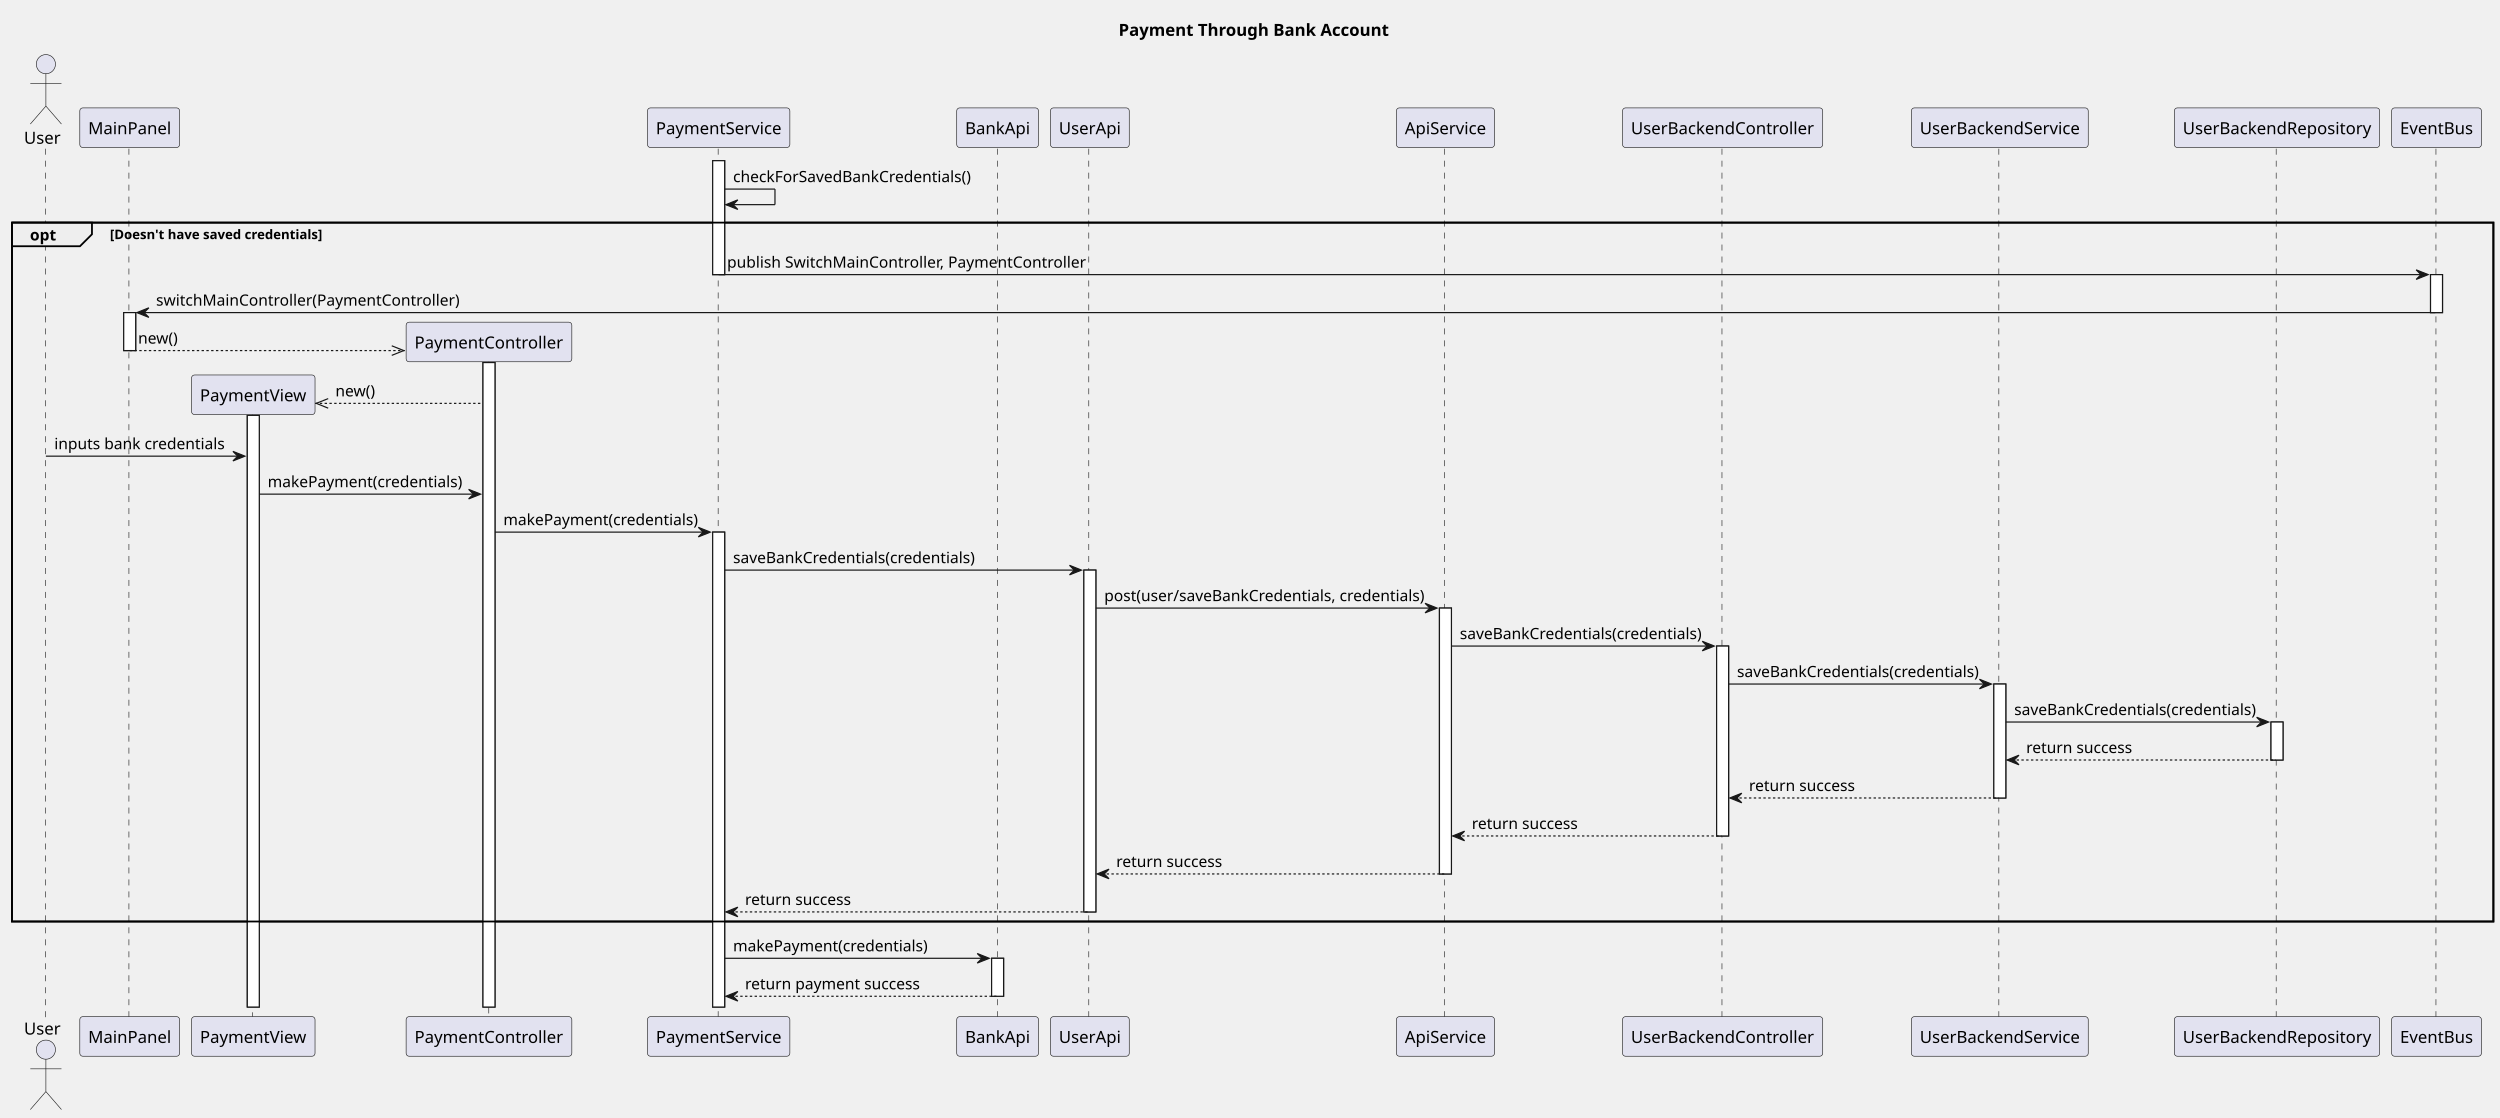
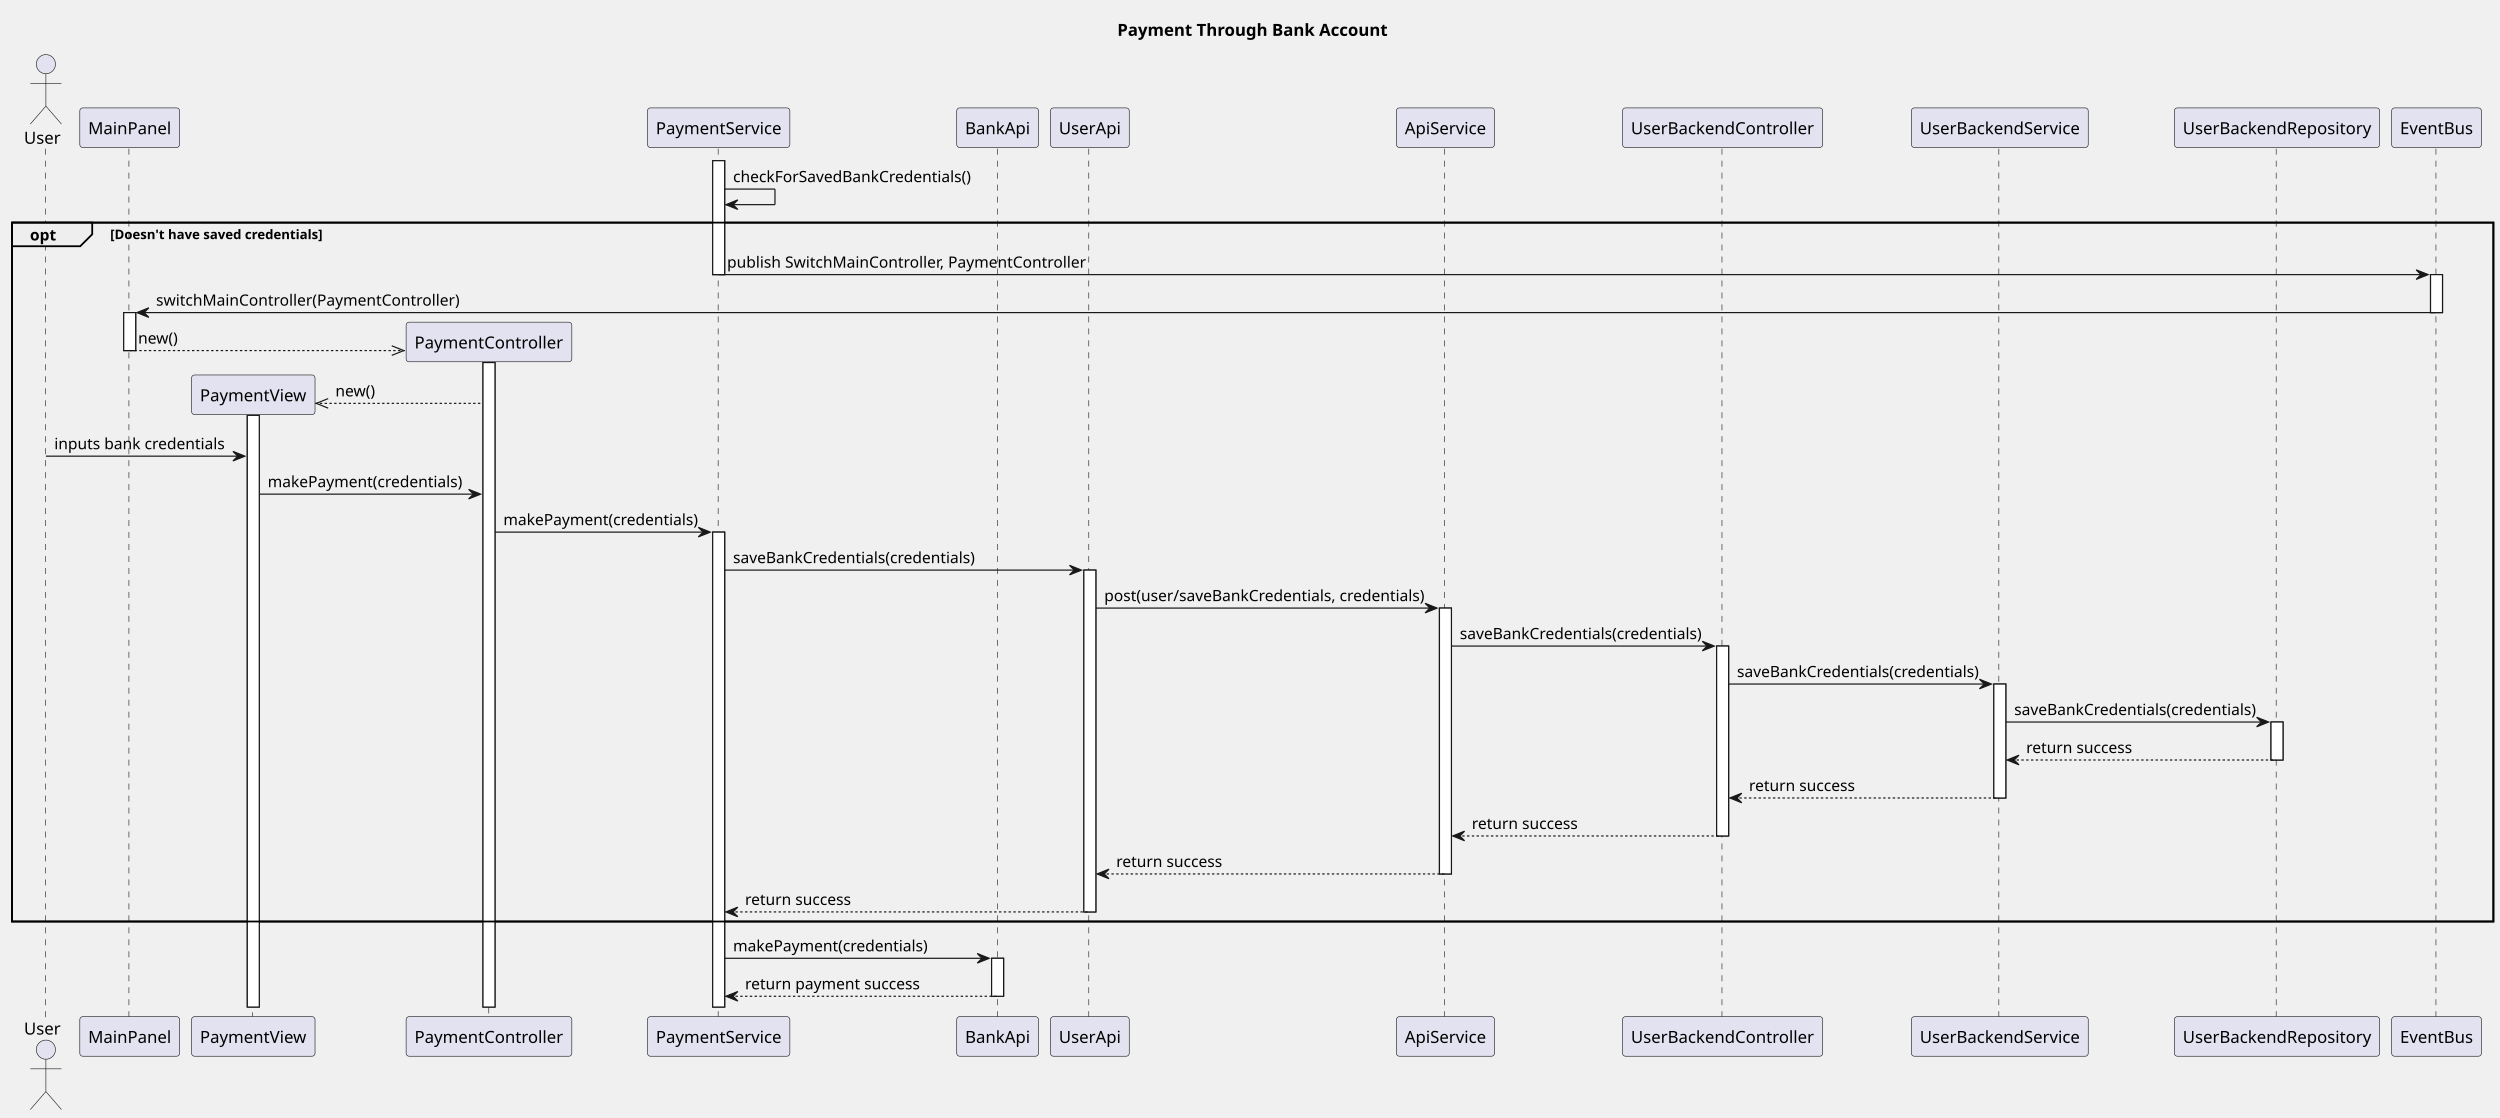
<svg xmlns="http://www.w3.org/2000/svg" contentStyleType="text/css" data-diagram-type="SEQUENCE" height="933px" preserveAspectRatio="none" style="width:2087px;height:933px;background:#FFFFFF;" version="1.1" viewBox="0 0 2087 933" width="2087px" zoomAndPan="magnify">
  <defs />
  <g>
-     <text fill="#000000" font-family="sans-serif" font-size="14" font-weight="bold" lengthAdjust="spacing" textLength="222.911" x="933.787" y="29.966">Payment Through Bank Account</text>
+     <text fill="#000000" font-family="sans-serif" font-size="14" font-weight="bold" lengthAdjust="spacing" textLength="225.049" x="932.718" y="29.966">Payment Through Bank Account</text>
    <g>
      <rect fill="#FFFFFF" height="31.706" style="stroke:#181818;stroke-width:1;" width="10" x="103.268" y="260.96" />
    </g>
    <g>
      <rect fill="#FFFFFF" height="493.952" style="stroke:#181818;stroke-width:1;" width="10" x="206.451" y="346.734" />
    </g>
    <g>
      <rect fill="#FFFFFF" height="538.02" style="stroke:#181818;stroke-width:1;" width="10" x="403.199" y="302.666" />
    </g>
    <g>
      <rect fill="#FFFFFF" height="95.118" style="stroke:#181818;stroke-width:1;" width="10" x="594.946" y="134.136" />
    </g>
    <g>
      <rect fill="#FFFFFF" height="396.472" style="stroke:#181818;stroke-width:1;" width="10" x="594.946" y="444.214" />
    </g>
    <g>
      <rect fill="#FFFFFF" height="31.706" style="stroke:#181818;stroke-width:1;" width="10" x="827.794" y="799.98" />
    </g>
    <g>
      <rect fill="#FFFFFF" height="285.354" style="stroke:#181818;stroke-width:1;" width="10" x="904.812" y="475.92" />
    </g>
    <g>
      <rect fill="#FFFFFF" height="221.942" style="stroke:#181818;stroke-width:1;" width="10" x="1201.651" y="507.626" />
    </g>
    <g>
      <rect fill="#FFFFFF" height="158.53" style="stroke:#181818;stroke-width:1;" width="10" x="1433.048" y="539.332" />
    </g>
    <g>
      <rect fill="#FFFFFF" height="95.118" style="stroke:#181818;stroke-width:1;" width="10" x="1664.445" y="571.038" />
    </g>
    <g>
      <rect fill="#FFFFFF" height="31.706" style="stroke:#181818;stroke-width:1;" width="10" x="1895.842" y="602.744" />
    </g>
    <g>
      <rect fill="#FFFFFF" height="31.706" style="stroke:#181818;stroke-width:1;" width="10" x="2029.007" y="229.254" />
    </g>
    <rect fill="none" height="583.432" style="stroke:#000000;stroke-width:1.5;" width="2071.485" x="10" y="185.842" />
    <g class="participant-lifeline" data-entity-uid="part1" data-qualified-name="User" id="part1-lifeline">
      <g>
        <rect fill="#000000" fill-opacity="0" height="725.55" width="8" x="34.309" y="124.136" />
        <line style="stroke:#181818;stroke-width:0.5;stroke-dasharray:5,5;" x1="38" x2="38" y1="124.136" y2="849.686" />
      </g>
    </g>
    <g class="participant-lifeline" data-entity-uid="part2" data-qualified-name="MainPanel" id="part2-lifeline">
      <g>
        <rect fill="#000000" fill-opacity="0" height="725.55" width="8" x="104.268" y="124.136" />
        <line style="stroke:#181818;stroke-width:0.5;stroke-dasharray:5,5;" x1="107.618" x2="107.618" y1="124.136" y2="849.686" />
      </g>
    </g>
    <g class="participant-lifeline" data-entity-uid="part3" data-qualified-name="PaymentView" id="part3-lifeline">
      <g>
        <rect fill="#000000" fill-opacity="0" height="504.624" width="8" x="207.451" y="345.062" />
        <line style="stroke:#181818;stroke-width:0.5;stroke-dasharray:5,5;" x1="210.918" x2="210.918" y1="345.062" y2="849.686" />
      </g>
    </g>
    <g class="participant-lifeline" data-entity-uid="part4" data-qualified-name="PaymentController" id="part4-lifeline">
      <g>
        <rect fill="#000000" fill-opacity="0" height="548.692" width="8" x="404.199" y="300.994" />
        <line style="stroke:#181818;stroke-width:0.5;stroke-dasharray:5,5;" x1="408.032" x2="408.032" y1="300.994" y2="849.686" />
      </g>
    </g>
    <g class="participant-lifeline" data-entity-uid="part5" data-qualified-name="PaymentService" id="part5-lifeline">
      <g>
        <rect fill="#000000" fill-opacity="0" height="725.55" width="8" x="595.946" y="124.136" />
        <line style="stroke:#181818;stroke-width:0.5;stroke-dasharray:5,5;" x1="599.516" x2="599.516" y1="124.136" y2="849.686" />
      </g>
    </g>
    <g class="participant-lifeline" data-entity-uid="part6" data-qualified-name="BankApi" id="part6-lifeline">
      <g>
        <rect fill="#000000" fill-opacity="0" height="725.55" width="8" x="828.794" y="124.136" />
        <line style="stroke:#181818;stroke-width:0.5;stroke-dasharray:5,5;" x1="832.669" x2="832.669" y1="124.136" y2="849.686" />
      </g>
    </g>
    <g class="participant-lifeline" data-entity-uid="part7" data-qualified-name="UserApi" id="part7-lifeline">
      <g>
        <rect fill="#000000" fill-opacity="0" height="725.55" width="8" x="905.812" y="124.136" />
        <line style="stroke:#181818;stroke-width:0.5;stroke-dasharray:5,5;" x1="908.919" x2="908.919" y1="124.136" y2="849.686" />
      </g>
    </g>
    <g class="participant-lifeline" data-entity-uid="part8" data-qualified-name="ApiService" id="part8-lifeline">
      <g>
        <rect fill="#000000" fill-opacity="0" height="725.55" width="8" x="1202.651" y="124.136" />
        <line style="stroke:#181818;stroke-width:0.5;stroke-dasharray:5,5;" x1="1205.715" x2="1205.715" y1="124.136" y2="849.686" />
      </g>
    </g>
    <g class="participant-lifeline" data-entity-uid="part9" data-qualified-name="UserBackendController" id="part9-lifeline">
      <g>
        <rect fill="#000000" fill-opacity="0" height="725.55" width="8" x="1434.048" y="124.136" />
        <line style="stroke:#181818;stroke-width:0.5;stroke-dasharray:5,5;" x1="1437.496" x2="1437.496" y1="124.136" y2="849.686" />
      </g>
    </g>
    <g class="participant-lifeline" data-entity-uid="part10" data-qualified-name="UserBackendService" id="part10-lifeline">
      <g>
        <rect fill="#000000" fill-opacity="0" height="725.55" width="8" x="1665.445" y="124.136" />
        <line style="stroke:#181818;stroke-width:0.5;stroke-dasharray:5,5;" x1="1668.63" x2="1668.63" y1="124.136" y2="849.686" />
      </g>
    </g>
    <g class="participant-lifeline" data-entity-uid="part11" data-qualified-name="UserBackendRepository" id="part11-lifeline">
      <g>
        <rect fill="#000000" fill-opacity="0" height="725.55" width="8" x="1896.842" y="124.136" />
        <line style="stroke:#181818;stroke-width:0.5;stroke-dasharray:5,5;" x1="1900.156" x2="1900.156" y1="124.136" y2="849.686" />
      </g>
    </g>
    <g class="participant-lifeline" data-entity-uid="part12" data-qualified-name="EventBus" id="part12-lifeline">
      <g>
        <rect fill="#000000" fill-opacity="0" height="725.55" width="8" x="2030.007" y="124.136" />
        <line style="stroke:#181818;stroke-width:0.5;stroke-dasharray:5,5;" x1="2033.529" x2="2033.529" y1="124.136" y2="849.686" />
      </g>
    </g>
    <g class="participant participant-head" data-entity-uid="part1" data-qualified-name="User" id="part1-head">
      <text fill="#000000" font-family="sans-serif" font-size="14" lengthAdjust="spacing" textLength="30.618" x="20" y="120.034">User</text>
      <ellipse cx="38.309" cy="53.568" fill="#E2E2F0" rx="8" ry="8" style="stroke:#181818;stroke-width:0.5;" />
      <path d="M38.309,61.568 L38.309,88.568 M25.309,69.568 L51.309,69.568 M38.309,88.568 L25.309,103.568 M38.309,88.568 L51.309,103.568" fill="none" style="stroke:#181818;stroke-width:0.5;" />
    </g>
    <g class="participant participant-tail" data-entity-uid="part1" data-qualified-name="User" id="part1-tail">
      <text fill="#000000" font-family="sans-serif" font-size="14" lengthAdjust="spacing" textLength="30.618" x="20" y="863.652">User</text>
      <ellipse cx="38.309" cy="876.254" fill="#E2E2F0" rx="8" ry="8" style="stroke:#181818;stroke-width:0.5;" />
      <path d="M38.309,884.254 L38.309,911.254 M25.309,892.254 L51.309,892.254 M38.309,911.254 L25.309,926.254 M38.309,911.254 L51.309,926.254" fill="none" style="stroke:#181818;stroke-width:0.5;" />
    </g>
    <g class="participant participant-head" data-entity-uid="part2" data-qualified-name="MainPanel" id="part2-head">
      <rect fill="#E2E2F0" height="33.068" rx="2.5" ry="2.5" style="stroke:#181818;stroke-width:0.5;" width="83.3" x="66.618" y="90.068" />
      <text fill="#000000" font-family="sans-serif" font-size="14" lengthAdjust="spacing" textLength="69.3" x="73.618" y="112.034">MainPanel</text>
    </g>
    <g class="participant participant-tail" data-entity-uid="part2" data-qualified-name="MainPanel" id="part2-tail">
      <rect fill="#E2E2F0" height="33.068" rx="2.5" ry="2.5" style="stroke:#181818;stroke-width:0.5;" width="83.3" x="66.618" y="848.686" />
      <text fill="#000000" font-family="sans-serif" font-size="14" lengthAdjust="spacing" textLength="69.3" x="73.618" y="870.652">MainPanel</text>
    </g>
    <g class="participant participant-tail" data-entity-uid="part3" data-qualified-name="PaymentView" id="part3-tail">
      <rect fill="#E2E2F0" height="33.068" rx="2.5" ry="2.5" style="stroke:#181818;stroke-width:0.5;" width="103.068" x="159.918" y="848.686" />
      <text fill="#000000" font-family="sans-serif" font-size="14" lengthAdjust="spacing" textLength="89.068" x="166.918" y="870.652">PaymentView</text>
    </g>
    <g class="participant participant-tail" data-entity-uid="part4" data-qualified-name="PaymentController" id="part4-tail">
      <rect fill="#E2E2F0" height="33.068" rx="2.5" ry="2.5" style="stroke:#181818;stroke-width:0.5;" width="138.333" x="339.032" y="848.686" />
      <text fill="#000000" font-family="sans-serif" font-size="14" lengthAdjust="spacing" textLength="124.334" x="346.032" y="870.652">PaymentController</text>
    </g>
    <g class="participant participant-head" data-entity-uid="part5" data-qualified-name="PaymentService" id="part5-head">
      <rect fill="#E2E2F0" height="33.068" rx="2.5" ry="2.5" style="stroke:#181818;stroke-width:0.5;" width="118.86" x="540.516" y="90.068" />
      <text fill="#000000" font-family="sans-serif" font-size="14" lengthAdjust="spacing" textLength="104.86" x="547.516" y="112.034">PaymentService</text>
    </g>
    <g class="participant participant-tail" data-entity-uid="part5" data-qualified-name="PaymentService" id="part5-tail">
      <rect fill="#E2E2F0" height="33.068" rx="2.5" ry="2.5" style="stroke:#181818;stroke-width:0.5;" width="118.86" x="540.516" y="848.686" />
      <text fill="#000000" font-family="sans-serif" font-size="14" lengthAdjust="spacing" textLength="104.86" x="547.516" y="870.652">PaymentService</text>
    </g>
    <g class="participant participant-head" data-entity-uid="part6" data-qualified-name="BankApi" id="part6-head">
      <rect fill="#E2E2F0" height="33.068" rx="2.5" ry="2.5" style="stroke:#181818;stroke-width:0.5;" width="68.25" x="798.669" y="90.068" />
      <text fill="#000000" font-family="sans-serif" font-size="14" lengthAdjust="spacing" textLength="54.25" x="805.669" y="112.034">BankApi</text>
    </g>
    <g class="participant participant-tail" data-entity-uid="part6" data-qualified-name="BankApi" id="part6-tail">
      <rect fill="#E2E2F0" height="33.068" rx="2.5" ry="2.5" style="stroke:#181818;stroke-width:0.5;" width="68.25" x="798.669" y="848.686" />
      <text fill="#000000" font-family="sans-serif" font-size="14" lengthAdjust="spacing" textLength="54.25" x="805.669" y="870.652">BankApi</text>
    </g>
    <g class="participant participant-head" data-entity-uid="part7" data-qualified-name="UserApi" id="part7-head">
      <rect fill="#E2E2F0" height="33.068" rx="2.5" ry="2.5" style="stroke:#181818;stroke-width:0.5;" width="65.786" x="876.919" y="90.068" />
      <text fill="#000000" font-family="sans-serif" font-size="14" lengthAdjust="spacing" textLength="51.786" x="883.919" y="112.034">UserApi</text>
    </g>
    <g class="participant participant-tail" data-entity-uid="part7" data-qualified-name="UserApi" id="part7-tail">
      <rect fill="#E2E2F0" height="33.068" rx="2.5" ry="2.5" style="stroke:#181818;stroke-width:0.5;" width="65.786" x="876.919" y="848.686" />
      <text fill="#000000" font-family="sans-serif" font-size="14" lengthAdjust="spacing" textLength="51.786" x="883.919" y="870.652">UserApi</text>
    </g>
    <g class="participant participant-head" data-entity-uid="part8" data-qualified-name="ApiService" id="part8-head">
      <rect fill="#E2E2F0" height="33.068" rx="2.5" ry="2.5" style="stroke:#181818;stroke-width:0.5;" width="81.872" x="1165.715" y="90.068" />
      <text fill="#000000" font-family="sans-serif" font-size="14" lengthAdjust="spacing" textLength="67.872" x="1172.715" y="112.034">ApiService</text>
    </g>
    <g class="participant participant-tail" data-entity-uid="part8" data-qualified-name="ApiService" id="part8-tail">
      <rect fill="#E2E2F0" height="33.068" rx="2.5" ry="2.5" style="stroke:#181818;stroke-width:0.5;" width="81.872" x="1165.715" y="848.686" />
      <text fill="#000000" font-family="sans-serif" font-size="14" lengthAdjust="spacing" textLength="67.872" x="1172.715" y="870.652">ApiService</text>
    </g>
    <g class="participant participant-head" data-entity-uid="part9" data-qualified-name="UserBackendController" id="part9-head">
      <rect fill="#E2E2F0" height="33.068" rx="2.5" ry="2.5" style="stroke:#181818;stroke-width:0.5;" width="167.103" x="1354.496" y="90.068" />
      <text fill="#000000" font-family="sans-serif" font-size="14" lengthAdjust="spacing" textLength="153.103" x="1361.496" y="112.034">UserBackendController</text>
    </g>
    <g class="participant participant-tail" data-entity-uid="part9" data-qualified-name="UserBackendController" id="part9-tail">
      <rect fill="#E2E2F0" height="33.068" rx="2.5" ry="2.5" style="stroke:#181818;stroke-width:0.5;" width="167.103" x="1354.496" y="848.686" />
      <text fill="#000000" font-family="sans-serif" font-size="14" lengthAdjust="spacing" textLength="153.103" x="1361.496" y="870.652">UserBackendController</text>
    </g>
    <g class="participant participant-head" data-entity-uid="part10" data-qualified-name="UserBackendService" id="part10-head">
      <rect fill="#E2E2F0" height="33.068" rx="2.5" ry="2.5" style="stroke:#181818;stroke-width:0.5;" width="147.63" x="1595.63" y="90.068" />
      <text fill="#000000" font-family="sans-serif" font-size="14" lengthAdjust="spacing" textLength="133.63" x="1602.63" y="112.034">UserBackendService</text>
    </g>
    <g class="participant participant-tail" data-entity-uid="part10" data-qualified-name="UserBackendService" id="part10-tail">
      <rect fill="#E2E2F0" height="33.068" rx="2.5" ry="2.5" style="stroke:#181818;stroke-width:0.5;" width="147.63" x="1595.63" y="848.686" />
      <text fill="#000000" font-family="sans-serif" font-size="14" lengthAdjust="spacing" textLength="133.63" x="1602.63" y="870.652">UserBackendService</text>
    </g>
    <g class="participant participant-head" data-entity-uid="part11" data-qualified-name="UserBackendRepository" id="part11-head">
      <rect fill="#E2E2F0" height="33.068" rx="2.5" ry="2.5" style="stroke:#181818;stroke-width:0.5;" width="171.373" x="1815.156" y="90.068" />
      <text fill="#000000" font-family="sans-serif" font-size="14" lengthAdjust="spacing" textLength="157.373" x="1822.156" y="112.034">UserBackendRepository</text>
    </g>
    <g class="participant participant-tail" data-entity-uid="part11" data-qualified-name="UserBackendRepository" id="part11-tail">
      <rect fill="#E2E2F0" height="33.068" rx="2.5" ry="2.5" style="stroke:#181818;stroke-width:0.5;" width="171.373" x="1815.156" y="848.686" />
      <text fill="#000000" font-family="sans-serif" font-size="14" lengthAdjust="spacing" textLength="157.373" x="1822.156" y="870.652">UserBackendRepository</text>
    </g>
    <g class="participant participant-head" data-entity-uid="part12" data-qualified-name="EventBus" id="part12-head">
      <rect fill="#E2E2F0" height="33.068" rx="2.5" ry="2.5" style="stroke:#181818;stroke-width:0.5;" width="74.956" x="1996.529" y="90.068" />
      <text fill="#000000" font-family="sans-serif" font-size="14" lengthAdjust="spacing" textLength="60.956" x="2003.529" y="112.034">EventBus</text>
    </g>
    <g class="participant participant-tail" data-entity-uid="part12" data-qualified-name="EventBus" id="part12-tail">
      <rect fill="#E2E2F0" height="33.068" rx="2.5" ry="2.5" style="stroke:#181818;stroke-width:0.5;" width="74.956" x="1996.529" y="848.686" />
      <text fill="#000000" font-family="sans-serif" font-size="14" lengthAdjust="spacing" textLength="60.956" x="2003.529" y="870.652">EventBus</text>
    </g>
    <g>
      <rect fill="#FFFFFF" height="31.706" style="stroke:#181818;stroke-width:1;" width="10" x="103.268" y="260.96" />
    </g>
    <g>
      <rect fill="#FFFFFF" height="493.952" style="stroke:#181818;stroke-width:1;" width="10" x="206.451" y="346.734" />
    </g>
    <g>
      <rect fill="#FFFFFF" height="538.02" style="stroke:#181818;stroke-width:1;" width="10" x="403.199" y="302.666" />
    </g>
    <g>
      <rect fill="#FFFFFF" height="95.118" style="stroke:#181818;stroke-width:1;" width="10" x="594.946" y="134.136" />
    </g>
    <g>
      <rect fill="#FFFFFF" height="396.472" style="stroke:#181818;stroke-width:1;" width="10" x="594.946" y="444.214" />
    </g>
    <g>
      <rect fill="#FFFFFF" height="31.706" style="stroke:#181818;stroke-width:1;" width="10" x="827.794" y="799.98" />
    </g>
    <g>
      <rect fill="#FFFFFF" height="285.354" style="stroke:#181818;stroke-width:1;" width="10" x="904.812" y="475.92" />
    </g>
    <g>
      <rect fill="#FFFFFF" height="221.942" style="stroke:#181818;stroke-width:1;" width="10" x="1201.651" y="507.626" />
    </g>
    <g>
      <rect fill="#FFFFFF" height="158.53" style="stroke:#181818;stroke-width:1;" width="10" x="1433.048" y="539.332" />
    </g>
    <g>
      <rect fill="#FFFFFF" height="95.118" style="stroke:#181818;stroke-width:1;" width="10" x="1664.445" y="571.038" />
    </g>
    <g>
      <rect fill="#FFFFFF" height="31.706" style="stroke:#181818;stroke-width:1;" width="10" x="1895.842" y="602.744" />
    </g>
    <g>
      <rect fill="#FFFFFF" height="31.706" style="stroke:#181818;stroke-width:1;" width="10" x="2029.007" y="229.254" />
    </g>
    <g class="message" data-entity-1="part5" data-entity-2="part5" id="msg1">
      <line style="stroke:#181818;stroke-width:1;" x1="604.946" x2="646.946" y1="157.842" y2="157.842" />
      <line style="stroke:#181818;stroke-width:1;" x1="646.946" x2="646.946" y1="157.842" y2="170.842" />
      <line style="stroke:#181818;stroke-width:1;" x1="605.946" x2="646.946" y1="170.842" y2="170.842" />
      <polygon fill="#181818" points="615.946,166.842,605.946,170.842,615.946,174.842,611.946,170.842" style="stroke:#181818;stroke-width:1;" />
      <text fill="#000000" font-family="sans-serif" font-size="13" lengthAdjust="spacing" textLength="198.848" x="611.946" y="152.033">checkForSavedBankCredentials()</text>
    </g>
-     <path d="M10,185.842 L76.772,185.842 L76.772,195.548 L66.772,205.548 L10,205.548 L10,185.842" fill="#EEEEEE" style="stroke:#000000;stroke-width:1.5;" />
+     <path d="M10,185.842 L76.983,185.842 L76.983,195.548 L66.983,205.548 L10,205.548 L10,185.842" fill="#EEEEEE" style="stroke:#000000;stroke-width:1.5;" />
    <rect fill="none" height="583.432" style="stroke:#000000;stroke-width:1.5;" width="2071.485" x="10" y="185.842" />
-     <text fill="#000000" font-family="sans-serif" font-size="13" font-weight="bold" lengthAdjust="spacing" textLength="21.772" x="25" y="200.739">opt</text>
-     <text fill="#000000" font-family="sans-serif" font-size="11" font-weight="bold" lengthAdjust="spacing" textLength="176.827" x="91.772" y="199.601">[Doesn't have saved credentials]</text>
+     <text fill="#000000" font-family="sans-serif" font-size="13" font-weight="bold" lengthAdjust="spacing" textLength="21.983" x="25" y="200.739">opt</text>
+     <text fill="#000000" font-family="sans-serif" font-size="11" font-weight="bold" lengthAdjust="spacing" textLength="177.506" x="91.983" y="199.601">[Doesn't have saved credentials]</text>
    <g class="message" data-entity-1="part5" data-entity-2="part12" id="msg2">
      <polygon fill="#181818" points="2017.007,225.254,2027.007,229.254,2017.007,233.254,2021.007,229.254" style="stroke:#181818;stroke-width:1;" />
      <line style="stroke:#181818;stroke-width:1;" x1="599.946" x2="2023.007" y1="229.254" y2="229.254" />
      <text fill="#000000" font-family="sans-serif" font-size="13" lengthAdjust="spacing" textLength="302.289" x="606.946" y="223.445">publish SwitchMainController, PaymentController</text>
    </g>
    <g class="message" data-entity-1="part12" data-entity-2="part2" id="msg3">
      <polygon fill="#181818" points="124.268,256.96,114.268,260.96,124.268,264.96,120.268,260.96" style="stroke:#181818;stroke-width:1;" />
      <line style="stroke:#181818;stroke-width:1;" x1="118.268" x2="2033.007" y1="260.96" y2="260.96" />
      <text fill="#000000" font-family="sans-serif" font-size="13" lengthAdjust="spacing" textLength="253.942" x="130.268" y="255.151">switchMainController(PaymentController)</text>
    </g>
    <g class="message" data-entity-1="part2" data-entity-2="part4" id="msg4">
      <line style="stroke:#181818;stroke-width:1;" x1="337.032" x2="327.032" y1="292.666" y2="288.666" />
      <line style="stroke:#181818;stroke-width:1;" x1="337.032" x2="327.032" y1="292.666" y2="296.666" />
      <line style="stroke:#181818;stroke-width:1;stroke-dasharray:2,2;" x1="108.268" x2="338.032" y1="292.666" y2="292.666" />
      <text fill="#000000" font-family="sans-serif" font-size="13" lengthAdjust="spacing" textLength="33.384" x="115.268" y="286.857">new()</text>
    </g>
    <rect fill="#E2E2F0" height="33.068" rx="2.5" ry="2.5" style="stroke:#181818;stroke-width:0.5;" width="138.333" x="339.032" y="268.96" />
    <text fill="#000000" font-family="sans-serif" font-size="14" lengthAdjust="spacing" textLength="124.334" x="346.032" y="290.926">PaymentController</text>
    <g class="message" data-entity-1="part4" data-entity-2="part3" id="msg6">
      <line style="stroke:#181818;stroke-width:1;" x1="263.985" x2="273.985" y1="336.734" y2="332.734" />
      <line style="stroke:#181818;stroke-width:1;" x1="263.985" x2="273.985" y1="336.734" y2="340.734" />
      <line style="stroke:#181818;stroke-width:1;stroke-dasharray:2,2;" x1="262.985" x2="402.199" y1="336.734" y2="336.734" />
      <text fill="#000000" font-family="sans-serif" font-size="13" lengthAdjust="spacing" textLength="33.384" x="279.985" y="330.925">new()</text>
    </g>
    <rect fill="#E2E2F0" height="33.068" rx="2.5" ry="2.5" style="stroke:#181818;stroke-width:0.5;" width="103.068" x="159.918" y="313.028" />
    <text fill="#000000" font-family="sans-serif" font-size="14" lengthAdjust="spacing" textLength="89.068" x="166.918" y="334.994">PaymentView</text>
    <g class="message" data-entity-1="part1" data-entity-2="part3" id="msg8">
      <polygon fill="#181818" points="194.451,376.802,204.451,380.802,194.451,384.802,198.451,380.802" style="stroke:#181818;stroke-width:1;" />
      <line style="stroke:#181818;stroke-width:1;" x1="38.309" x2="200.451" y1="380.802" y2="380.802" />
      <text fill="#000000" font-family="sans-serif" font-size="13" lengthAdjust="spacing" textLength="142.584" x="45.309" y="374.993">inputs bank credentials</text>
    </g>
    <g class="message" data-entity-1="part3" data-entity-2="part4" id="msg9">
      <polygon fill="#181818" points="391.199,408.508,401.199,412.508,391.199,416.508,395.199,412.508" style="stroke:#181818;stroke-width:1;" />
      <line style="stroke:#181818;stroke-width:1;" x1="216.451" x2="397.199" y1="412.508" y2="412.508" />
      <text fill="#000000" font-family="sans-serif" font-size="13" lengthAdjust="spacing" textLength="162.747" x="223.451" y="406.699">makePayment(credentials)</text>
    </g>
    <g class="message" data-entity-1="part4" data-entity-2="part5" id="msg10">
      <polygon fill="#181818" points="582.946,440.214,592.946,444.214,582.946,448.214,586.946,444.214" style="stroke:#181818;stroke-width:1;" />
      <line style="stroke:#181818;stroke-width:1;" x1="413.199" x2="588.946" y1="444.214" y2="444.214" />
      <text fill="#000000" font-family="sans-serif" font-size="13" lengthAdjust="spacing" textLength="162.747" x="420.199" y="438.405">makePayment(credentials)</text>
    </g>
    <g class="message" data-entity-1="part5" data-entity-2="part7" id="msg11">
      <polygon fill="#181818" points="892.812,471.92,902.812,475.92,892.812,479.92,896.812,475.92" style="stroke:#181818;stroke-width:1;" />
      <line style="stroke:#181818;stroke-width:1;" x1="604.946" x2="898.812" y1="475.92" y2="475.92" />
      <text fill="#000000" font-family="sans-serif" font-size="13" lengthAdjust="spacing" textLength="202.397" x="611.946" y="470.111">saveBankCredentials(credentials)</text>
    </g>
    <g class="message" data-entity-1="part7" data-entity-2="part8" id="msg12">
      <polygon fill="#181818" points="1189.651,503.626,1199.651,507.626,1189.651,511.626,1193.651,507.626" style="stroke:#181818;stroke-width:1;" />
      <line style="stroke:#181818;stroke-width:1;" x1="914.812" x2="1195.651" y1="507.626" y2="507.626" />
      <text fill="#000000" font-family="sans-serif" font-size="13" lengthAdjust="spacing" textLength="267.839" x="921.812" y="501.817">post(user/saveBankCredentials, credentials)</text>
    </g>
    <g class="message" data-entity-1="part8" data-entity-2="part9" id="msg13">
      <polygon fill="#181818" points="1421.048,535.332,1431.048,539.332,1421.048,543.332,1425.048,539.332" style="stroke:#181818;stroke-width:1;" />
      <line style="stroke:#181818;stroke-width:1;" x1="1211.651" x2="1427.048" y1="539.332" y2="539.332" />
      <text fill="#000000" font-family="sans-serif" font-size="13" lengthAdjust="spacing" textLength="202.397" x="1218.651" y="533.523">saveBankCredentials(credentials)</text>
    </g>
    <g class="message" data-entity-1="part9" data-entity-2="part10" id="msg14">
      <polygon fill="#181818" points="1652.445,567.038,1662.445,571.038,1652.445,575.038,1656.445,571.038" style="stroke:#181818;stroke-width:1;" />
      <line style="stroke:#181818;stroke-width:1;" x1="1443.048" x2="1658.445" y1="571.038" y2="571.038" />
      <text fill="#000000" font-family="sans-serif" font-size="13" lengthAdjust="spacing" textLength="202.397" x="1450.048" y="565.229">saveBankCredentials(credentials)</text>
    </g>
    <g class="message" data-entity-1="part10" data-entity-2="part11" id="msg15">
      <polygon fill="#181818" points="1883.842,598.744,1893.842,602.744,1883.842,606.744,1887.842,602.744" style="stroke:#181818;stroke-width:1;" />
      <line style="stroke:#181818;stroke-width:1;" x1="1674.445" x2="1889.842" y1="602.744" y2="602.744" />
      <text fill="#000000" font-family="sans-serif" font-size="13" lengthAdjust="spacing" textLength="202.397" x="1681.445" y="596.935">saveBankCredentials(credentials)</text>
    </g>
    <g class="message" data-entity-1="part11" data-entity-2="part10" id="msg16">
      <polygon fill="#181818" points="1685.445,630.45,1675.445,634.45,1685.445,638.45,1681.445,634.45" style="stroke:#181818;stroke-width:1;" />
      <line style="stroke:#181818;stroke-width:1;stroke-dasharray:2,2;" x1="1679.445" x2="1899.842" y1="634.45" y2="634.45" />
      <text fill="#000000" font-family="sans-serif" font-size="13" lengthAdjust="spacing" textLength="88.738" x="1691.445" y="628.641">return success</text>
    </g>
    <g class="message" data-entity-1="part10" data-entity-2="part9" id="msg17">
      <polygon fill="#181818" points="1454.048,662.156,1444.048,666.156,1454.048,670.156,1450.048,666.156" style="stroke:#181818;stroke-width:1;" />
      <line style="stroke:#181818;stroke-width:1;stroke-dasharray:2,2;" x1="1448.048" x2="1668.445" y1="666.156" y2="666.156" />
      <text fill="#000000" font-family="sans-serif" font-size="13" lengthAdjust="spacing" textLength="88.738" x="1460.048" y="660.347">return success</text>
    </g>
    <g class="message" data-entity-1="part9" data-entity-2="part8" id="msg18">
      <polygon fill="#181818" points="1222.651,693.862,1212.651,697.862,1222.651,701.862,1218.651,697.862" style="stroke:#181818;stroke-width:1;" />
      <line style="stroke:#181818;stroke-width:1;stroke-dasharray:2,2;" x1="1216.651" x2="1437.048" y1="697.862" y2="697.862" />
      <text fill="#000000" font-family="sans-serif" font-size="13" lengthAdjust="spacing" textLength="88.738" x="1228.651" y="692.053">return success</text>
    </g>
    <g class="message" data-entity-1="part8" data-entity-2="part7" id="msg19">
      <polygon fill="#181818" points="925.812,725.568,915.812,729.568,925.812,733.568,921.812,729.568" style="stroke:#181818;stroke-width:1;" />
      <line style="stroke:#181818;stroke-width:1;stroke-dasharray:2,2;" x1="919.812" x2="1205.651" y1="729.568" y2="729.568" />
      <text fill="#000000" font-family="sans-serif" font-size="13" lengthAdjust="spacing" textLength="88.738" x="931.812" y="723.759">return success</text>
    </g>
    <g class="message" data-entity-1="part7" data-entity-2="part5" id="msg20">
      <polygon fill="#181818" points="615.946,757.274,605.946,761.274,615.946,765.274,611.946,761.274" style="stroke:#181818;stroke-width:1;" />
      <line style="stroke:#181818;stroke-width:1;stroke-dasharray:2,2;" x1="609.946" x2="908.812" y1="761.274" y2="761.274" />
      <text fill="#000000" font-family="sans-serif" font-size="13" lengthAdjust="spacing" textLength="88.738" x="621.946" y="755.465">return success</text>
    </g>
    <g class="message" data-entity-1="part5" data-entity-2="part6" id="msg21">
      <polygon fill="#181818" points="815.794,795.98,825.794,799.98,815.794,803.98,819.794,799.98" style="stroke:#181818;stroke-width:1;" />
      <line style="stroke:#181818;stroke-width:1;" x1="604.946" x2="821.794" y1="799.98" y2="799.98" />
      <text fill="#000000" font-family="sans-serif" font-size="13" lengthAdjust="spacing" textLength="162.747" x="611.946" y="794.171">makePayment(credentials)</text>
    </g>
    <g class="message" data-entity-1="part6" data-entity-2="part5" id="msg22">
      <polygon fill="#181818" points="615.946,827.686,605.946,831.686,615.946,835.686,611.946,831.686" style="stroke:#181818;stroke-width:1;" />
      <line style="stroke:#181818;stroke-width:1;stroke-dasharray:2,2;" x1="609.946" x2="831.794" y1="831.686" y2="831.686" />
      <text fill="#000000" font-family="sans-serif" font-size="13" lengthAdjust="spacing" textLength="146.25" x="621.946" y="825.877">return payment success</text>
    </g>
  </g>
</svg>
